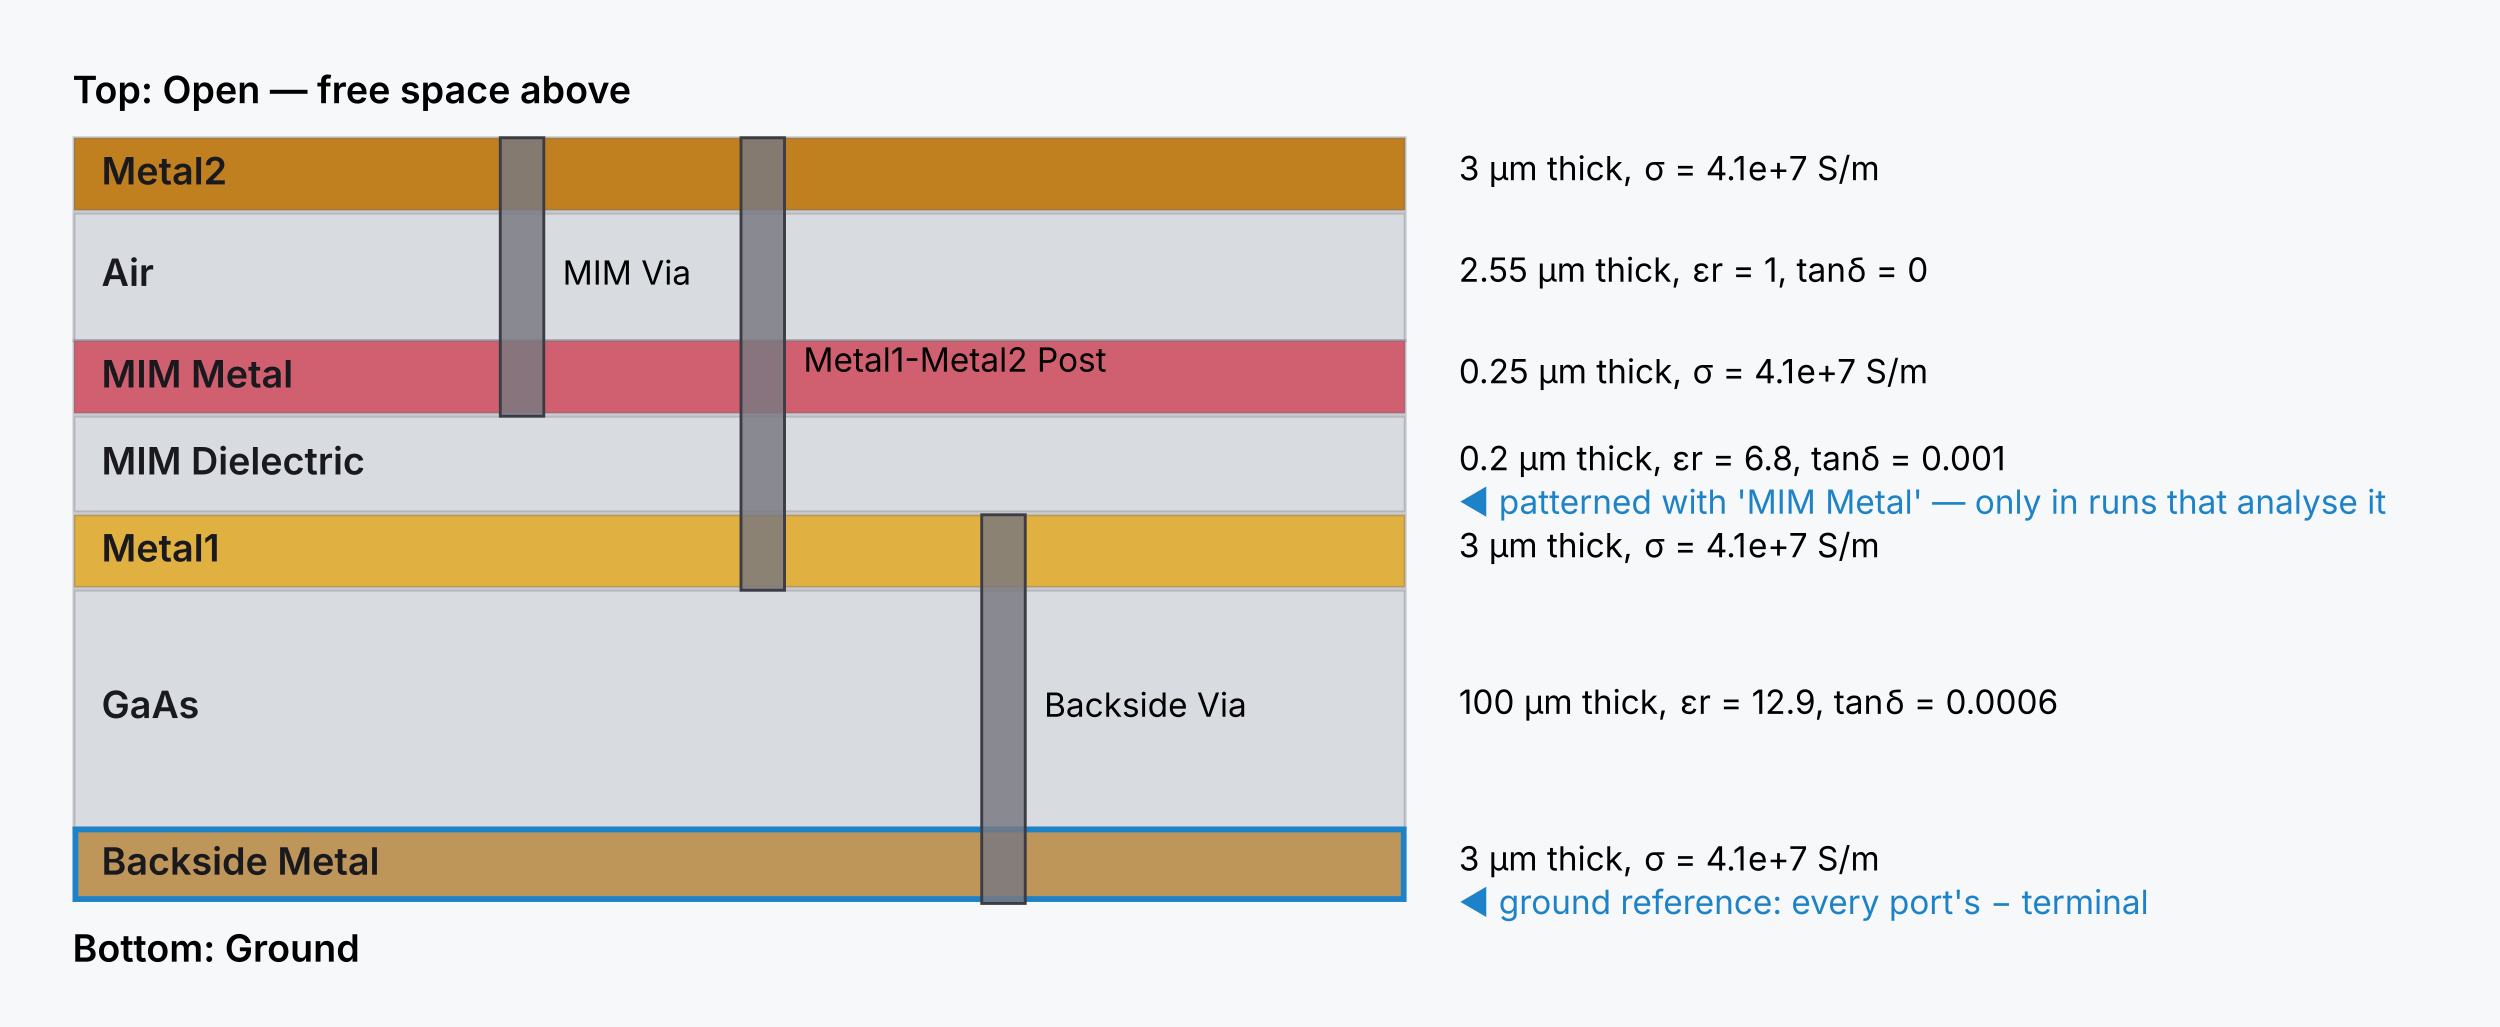
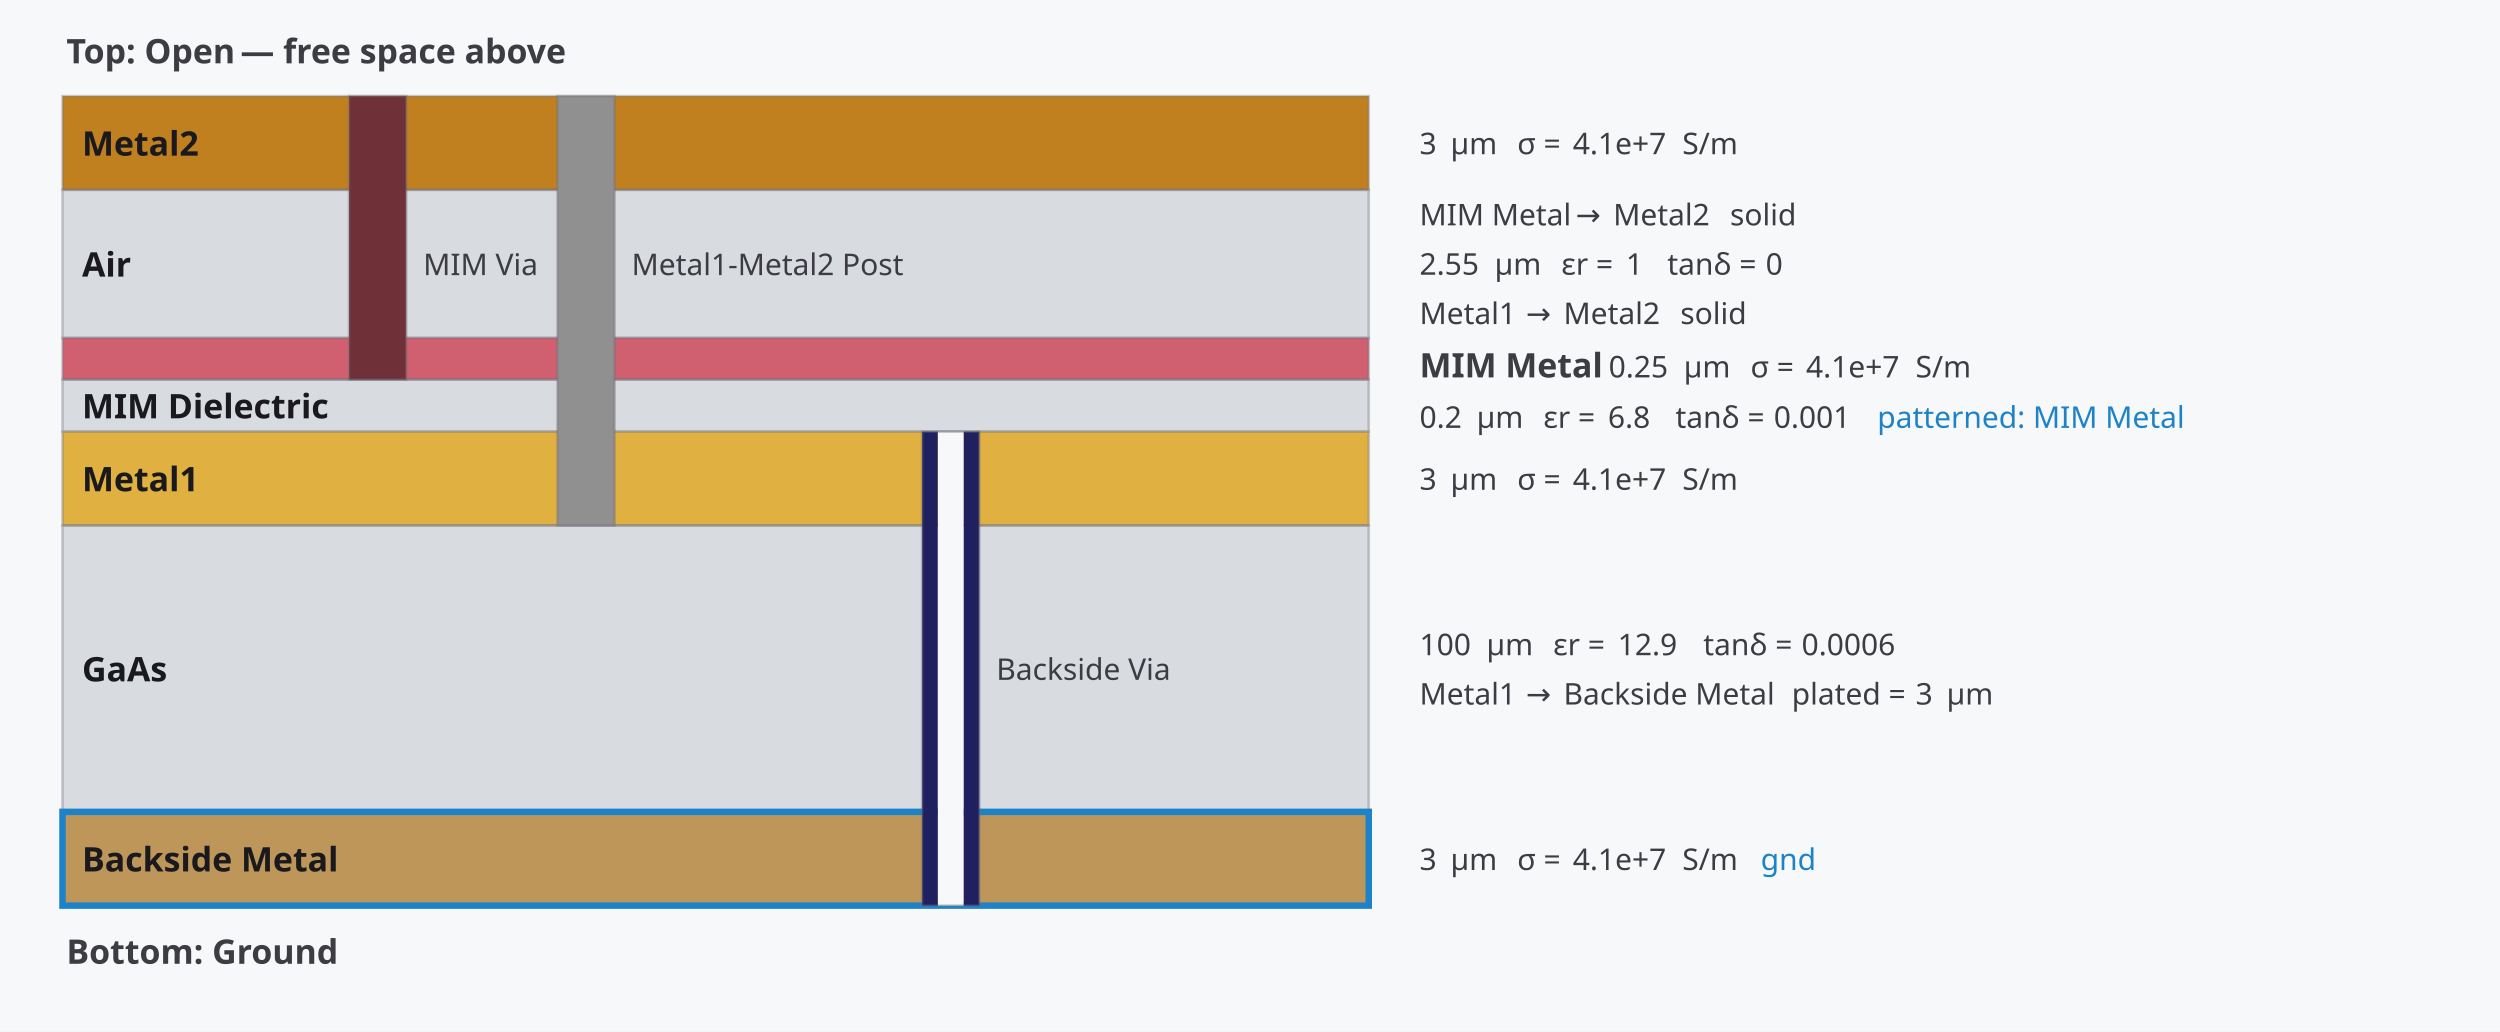
- <svg xmlns="http://www.w3.org/2000/svg" width="862" height="354" viewBox="0 0 862 354">
-   <rect fill="white" width="862" height="354" />
-   <rect fill="#F6F8FA" width="862" height="354" />
-   <rect fill="#C08020" transform="translate(25 47)" x="0.5" y="0.5" width="459" height="25" />
-   <rect fill="none" stroke="#6E6E78" stroke-width="1" stroke-miterlimit="10" stroke-opacity="0.353" transform="translate(25 47)" x="0.5" y="0.5" width="459" height="25" />
+ <svg xmlns="http://www.w3.org/2000/svg" width="960" height="396" viewBox="0 0 960 396">
+   <rect fill="white" width="960" height="396" />
+   <rect fill="#F6F8FA" width="960" height="396" />
  <clipPath id="stackup-mmic_cl_0">
-     <rect x="35" y="51" width="44" height="16" />
+     <path d="M0 0L960 0L960 388.66L0 388.66L0 0ZM360.09 165.76L370.09 165.76L370.09 347.76L360.09 347.76L360.09 165.76Z" clip-rule="evenodd" />
  </clipPath>
  <g clip-path="url(#stackup-mmic_cl_0)">
-     <text fill="#19191E" transform="translate(35 51)" font-size="13" font-weight="600" font-family="Inter" x="0, 11.78, 19.49, 24.43, 31.9, 35.28" y="12.59">
- 						Metal2
- 				</text>
+     <rect fill="#C08020" x="24" y="36.9" width="501.6" height="36" />
+     <rect fill="none" stroke="#6E6E78" stroke-width="1" stroke-miterlimit="4" stroke-opacity="0.353" x="24" y="36.9" width="501.6" height="36" />
+     <rect fill="#788291" fill-opacity="0.235" x="24" y="72.9" width="501.6" height="56.86" />
+     <rect fill="none" stroke="#6E6E78" stroke-width="1" stroke-miterlimit="4" stroke-opacity="0.353" x="24" y="72.9" width="501.6" height="56.86" />
+     <rect fill="#D06070" x="24" y="129.76" width="501.6" height="16" />
+     <rect fill="none" stroke="#6E6E78" stroke-width="1" stroke-miterlimit="4" stroke-opacity="0.353" x="24" y="129.76" width="501.6" height="16" />
+     <rect fill="#788291" fill-opacity="0.235" x="24" y="145.76" width="501.6" height="20" />
+     <rect fill="none" stroke="#6E6E78" stroke-width="1" stroke-miterlimit="4" stroke-opacity="0.353" x="24" y="145.76" width="501.6" height="20" />
+     <rect fill="#E0B040" x="24" y="165.76" width="501.6" height="36" />
+     <rect fill="none" stroke="#6E6E78" stroke-width="1" stroke-miterlimit="4" stroke-opacity="0.353" x="24" y="165.76" width="501.6" height="36" />
+     <rect fill="#788291" fill-opacity="0.235" x="24" y="201.76" width="501.6" height="110" />
+     <rect fill="none" stroke="#6E6E78" stroke-width="1" stroke-miterlimit="4" stroke-opacity="0.353" x="24" y="201.76" width="501.6" height="110" />
+     <rect fill="#BE965A" x="24" y="311.76" width="501.6" height="36" />
+     <rect fill="none" stroke="#1E82C8" stroke-width="2.5" stroke-miterlimit="4" x="24" y="311.76" width="501.6" height="36" />
  </g>
-   <clipPath id="stackup-mmic_cl_1">
-     <rect x="503" y="51" width="145" height="14" />
-   </clipPath>
-   <g clip-path="url(#stackup-mmic_cl_1)">
-     <text fill="#010101" transform="translate(503 51)" font-size="11.5" font-family="Inter" x="0, 7.32, 10.55, 17.71, 27.7, 30.94, 35.25, 42.05, 44.77, 51.19, 57.45, 60.67" y="11.14">
- 						3 µm thick, 
- 				</text>
-     <text fill="#010101" transform="translate(566.9 51)" font-size="11.5" font-family="Inter" x="0, 7.25, 10.49, 18.07, 21.3, 28.29, 30.47" y="11.14">
- 						σ = 4.1
- 				</text>
-     <text fill="#010101" transform="translate(602.71 51)" font-size="11.5" font-family="Inter" x="0, 6.7, 14.02, 20.58, 23.82, 31.15, 35.25" y="11.14">
- 						e+7 S/m
- 				</text>
-   </g>
-   <rect fill="#788291" fill-opacity="0.235" transform="translate(25 73)" x="0.5" y="0.5" width="459" height="44" />
-   <rect fill="none" stroke="#6E6E78" stroke-width="1" stroke-miterlimit="10" stroke-opacity="0.353" transform="translate(25 73)" x="0.5" y="0.5" width="459" height="44" />
-   <clipPath id="stackup-mmic_cl_2">
-     <rect x="35" y="86" width="18" height="16" />
-   </clipPath>
-   <g clip-path="url(#stackup-mmic_cl_2)">
-     <text fill="#19191E" transform="translate(35 86)" font-size="13" font-weight="600" font-family="Inter" x="0, 9.45, 12.84" y="12.59">
- 						Air
- 				</text>
-   </g>
-   <clipPath id="stackup-mmic_cl_3">
-     <rect x="503" y="86" width="162" height="14" />
-   </clipPath>
-   <g clip-path="url(#stackup-mmic_cl_3)">
-     <text fill="#010101" transform="translate(503 86)" font-size="11.5" font-family="Inter" x="0, 6.96, 9.96, 16.96, 23.95, 27.18, 34.34, 44.33, 47.57, 51.88, 58.68, 61.4, 67.82, 74.08, 77.3" y="11.14">
- 						2.55 µm thick, 
- 				</text>
-     <text fill="#010101" transform="translate(583.53 86)" font-size="11.5" font-family="Inter" x="0" y="11.14">
- 						ε
- 				</text>
-     <text fill="#010101" transform="translate(589.79 86)" font-size="11.5" font-family="Inter" x="0, 4.28, 7.51, 15.09, 18.33, 23.18, 26.4, 29.63, 33.81, 40.3" y="11.14">
- 						r = 1, tan
- 				</text>
-     <text fill="#010101" transform="translate(636.82 86)" font-size="11.5" font-family="Inter" x="0, 6.21, 9.44, 17.02, 20.26" y="11.14">
- 						δ = 0
- 				</text>
-   </g>
-   <rect fill="#D06070" transform="translate(25 117)" x="0.5" y="0.5" width="459" height="25" />
-   <rect fill="none" stroke="#6E6E78" stroke-width="1" stroke-miterlimit="10" stroke-opacity="0.353" transform="translate(25 117)" x="0.5" y="0.5" width="459" height="25" />
-   <clipPath id="stackup-mmic_cl_4">
-     <rect x="35" y="121" width="66" height="16" />
-   </clipPath>
-   <g clip-path="url(#stackup-mmic_cl_4)">
-     <text fill="#19191E" transform="translate(35 121)" font-size="13" font-weight="600" font-family="Inter" x="0, 11.78, 15.35, 27.14, 30.36, 42.14, 49.85, 54.79, 62.26" y="12.59">
- 						MIM Metal
- 				</text>
-   </g>
-   <clipPath id="stackup-mmic_cl_5">
-     <rect x="503" y="121" width="162" height="14" />
-   </clipPath>
-   <g clip-path="url(#stackup-mmic_cl_5)">
-     <text fill="#010101" transform="translate(503 121)" font-size="11.5" font-family="Inter" x="0, 6.89, 10.06, 17.02, 24.01, 27.25, 34.4, 44.4, 47.63, 51.95, 58.74, 61.47, 67.89, 74.15, 77.36" y="11.14">
- 						0.25 µm thick, 
- 				</text>
-     <text fill="#010101" transform="translate(583.6 121)" font-size="11.5" font-family="Inter" x="0, 7.25, 10.49, 18.07, 21.3, 28.29, 30.47" y="11.14">
- 						σ = 4.1
- 				</text>
-     <text fill="#010101" transform="translate(619.41 121)" font-size="11.5" font-family="Inter" x="0, 6.7, 14.02, 20.58, 23.82, 31.15, 35.25" y="11.14">
- 						e+7 S/m
- 				</text>
-   </g>
-   <rect fill="#788291" fill-opacity="0.235" transform="translate(25 143)" x="0.5" y="0.5" width="459" height="33" />
-   <rect fill="none" stroke="#6E6E78" stroke-width="1" stroke-miterlimit="10" stroke-opacity="0.353" transform="translate(25 143)" x="0.5" y="0.5" width="459" height="33" />
-   <clipPath id="stackup-mmic_cl_6">
-     <rect x="35" y="151" width="91" height="16" />
-   </clipPath>
-   <g clip-path="url(#stackup-mmic_cl_6)">
-     <text fill="#19191E" transform="translate(35 151)" font-size="13" font-weight="600" font-family="Inter" x="0, 11.78, 15.35, 27.14, 30.36, 39.78, 43.17, 50.87, 54.26, 61.97, 69.47, 74.41, 79.57, 82.96" y="12.59">
- 						MIM Dielectric
- 				</text>
-   </g>
-   <clipPath id="stackup-mmic_cl_7">
-     <rect x="503" y="151" width="189" height="14" />
-   </clipPath>
-   <g clip-path="url(#stackup-mmic_cl_7)">
-     <text fill="#010101" transform="translate(503 151)" font-size="11.5" font-family="Inter" x="0, 6.89, 10.06, 17.02, 20.26, 27.41, 37.41, 40.64, 44.95, 51.75, 54.48, 60.9, 67.15, 70.37" y="11.14">
- 						0.2 µm thick, 
- 				</text>
-     <text fill="#010101" transform="translate(576.61 151)" font-size="11.5" font-family="Inter" x="0" y="11.14">
- 						ε
- 				</text>
-     <text fill="#010101" transform="translate(582.86 151)" font-size="11.5" font-family="Inter" x="0, 4.28, 7.51, 15.09, 18.33, 25.11, 28.01, 34.84, 38.06, 41.3, 45.48, 51.96" y="11.14">
- 						r = 6.8, tan
- 				</text>
-     <text fill="#010101" transform="translate(641.55 151)" font-size="11.5" font-family="Inter" x="0, 6.21, 9.44, 17.02, 20.26, 27.15, 30.02, 37.21, 44.4" y="11.14">
- 						δ = 0.001
- 				</text>
-   </g>
-   <clipPath id="stackup-mmic_cl_8">
-     <rect x="503" y="166" width="320" height="14" />
-   </clipPath>
-   <g clip-path="url(#stackup-mmic_cl_8)">
-     <text fill="#1E82C8" transform="translate(503 166)" font-size="11.5" font-family="Inter" x="0, 10.52, 13.75, 20.76, 27.25, 31.43, 35.55, 42.24, 46.52, 53.25, 59.95, 67.09, 70.32, 79.67, 82.39, 86.71, 93.5, 96.74, 99.29, 109.51, 112.55, 122.78, 126.01, 136.24, 142.93, 147.12, 153.6, 156.33, 158.88, 162.11, 173.61, 176.85, 183.71, 190.44, 193.16, 199.57, 202.8, 205.53, 212.26, 215.49, 219.77, 226.46, 233.19, 239.2, 242.43, 246.74, 253.54, 260.02, 264.21, 267.44, 273.93, 280.66, 287.14, 289.87, 296.27, 302.28, 308.98, 312.22, 314.94" y="11.14">
- 						◀ patterned with 'MIM Metal' — only in runs that analyse it
- 				</text>
-   </g>
-   <rect fill="#E0B040" transform="translate(25 177)" x="0.5" y="0.5" width="459" height="25" />
-   <rect fill="none" stroke="#6E6E78" stroke-width="1" stroke-miterlimit="10" stroke-opacity="0.353" transform="translate(25 177)" x="0.5" y="0.5" width="459" height="25" />
-   <clipPath id="stackup-mmic_cl_9">
-     <rect x="35" y="181" width="42" height="16" />
-   </clipPath>
-   <g clip-path="url(#stackup-mmic_cl_9)">
-     <text fill="#19191E" transform="translate(35 181)" font-size="13" font-weight="600" font-family="Inter" x="0, 11.78, 19.49, 24.43, 31.9, 35.28" y="12.59">
- 						Metal1
- 				</text>
-   </g>
-   <clipPath id="stackup-mmic_cl_10">
-     <rect x="503" y="181" width="145" height="14" />
-   </clipPath>
-   <g clip-path="url(#stackup-mmic_cl_10)">
-     <text fill="#010101" transform="translate(503 181)" font-size="11.5" font-family="Inter" x="0, 7.32, 10.55, 17.71, 27.7, 30.94, 35.25, 42.05, 44.77, 51.19, 57.45, 60.67" y="11.14">
- 						3 µm thick, 
- 				</text>
-     <text fill="#010101" transform="translate(566.9 181)" font-size="11.5" font-family="Inter" x="0, 7.25, 10.49, 18.07, 21.3, 28.29, 30.47" y="11.14">
- 						σ = 4.1
- 				</text>
-     <text fill="#010101" transform="translate(602.71 181)" font-size="11.5" font-family="Inter" x="0, 6.7, 14.02, 20.58, 23.82, 31.15, 35.25" y="11.14">
- 						e+7 S/m
- 				</text>
-   </g>
-   <rect fill="#788291" fill-opacity="0.235" transform="translate(25 203)" x="0.5" y="0.5" width="459" height="82" />
-   <rect fill="none" stroke="#6E6E78" stroke-width="1" stroke-miterlimit="10" stroke-opacity="0.353" transform="translate(25 203)" x="0.5" y="0.5" width="459" height="82" />
-   <clipPath id="stackup-mmic_cl_11">
-     <rect x="35" y="235" width="34" height="16" />
-   </clipPath>
-   <g clip-path="url(#stackup-mmic_cl_11)">
-     <text fill="#19191E" transform="translate(35 235)" font-size="13" font-weight="600" font-family="Inter" x="0, 9.81, 17.28, 26.58" y="12.59">
- 						GaAs
- 				</text>
-   </g>
-   <clipPath id="stackup-mmic_cl_12">
-     <rect x="503" y="235" width="206" height="14" />
-   </clipPath>
-   <g clip-path="url(#stackup-mmic_cl_12)">
-     <text fill="#010101" transform="translate(503 235)" font-size="11.5" font-family="Inter" x="0, 5.34, 12.53, 19.72, 22.95, 30.11, 40.1, 43.34, 47.65, 54.45, 57.17, 63.59, 69.85, 73.07" y="11.14">
- 						100 µm thick, 
- 				</text>
-     <text fill="#010101" transform="translate(579.3 235)" font-size="11.5" font-family="Inter" x="0" y="11.14">
- 						ε
- 				</text>
-     <text fill="#010101" transform="translate(585.56 235)" font-size="11.5" font-family="Inter" x="0, 4.28, 7.51, 15.09, 18.33, 23.67, 30.63, 33.72, 40.59, 43.81, 47.05, 51.23, 57.71" y="11.14">
- 						r = 12.9, tan
- 				</text>
-     <text fill="#010101" transform="translate(650 235)" font-size="11.5" font-family="Inter" x="0, 6.21, 9.44, 17.02, 20.26, 27.15, 30.02, 37.21, 44.4, 51.59" y="11.14">
- 						δ = 0.0006
- 				</text>
-   </g>
-   <rect fill="#BE965A" transform="translate(25 285)" x="1" y="1" width="458" height="24" />
-   <rect fill="none" stroke="#1E82C8" stroke-width="2" stroke-miterlimit="10" transform="translate(25 285)" x="1" y="1" width="458" height="24" />
-   <clipPath id="stackup-mmic_cl_13">
-     <rect x="35" y="289" width="96" height="16" />
-   </clipPath>
-   <g clip-path="url(#stackup-mmic_cl_13)">
-     <text fill="#19191E" transform="translate(35 289)" font-size="13" font-weight="600" font-family="Inter" x="0, 8.55, 16.01, 23.52, 30.92, 38.05, 41.44, 49.64, 57.34, 60.57, 72.35, 80.05, 84.99, 92.46" y="12.59">
- 						Backside Metal
- 				</text>
-   </g>
-   <clipPath id="stackup-mmic_cl_14">
-     <rect x="503" y="289" width="145" height="14" />
-   </clipPath>
-   <g clip-path="url(#stackup-mmic_cl_14)">
-     <text fill="#010101" transform="translate(503 289)" font-size="11.5" font-family="Inter" x="0, 7.32, 10.55, 17.71, 27.7, 30.94, 35.25, 42.05, 44.77, 51.19, 57.45, 60.67" y="11.14">
- 						3 µm thick, 
- 				</text>
-     <text fill="#010101" transform="translate(566.9 289)" font-size="11.5" font-family="Inter" x="0, 7.25, 10.49, 18.07, 21.3, 28.29, 30.47" y="11.14">
- 						σ = 4.1
- 				</text>
-     <text fill="#010101" transform="translate(602.71 289)" font-size="11.5" font-family="Inter" x="0, 6.7, 14.02, 20.58, 23.82, 31.15, 35.25" y="11.14">
- 						e+7 S/m
- 				</text>
-   </g>
-   <clipPath id="stackup-mmic_cl_15">
-     <rect x="503" y="304" width="237" height="14" />
-   </clipPath>
-   <g clip-path="url(#stackup-mmic_cl_15)">
-     <text fill="#1E82C8" transform="translate(503 304)" font-size="11.5" font-family="Inter" x="0, 10.52, 13.75, 20.76, 24.85, 31.71, 38.39, 45.12, 52.26, 55.49, 59.57, 66.27, 70.16, 76.86, 80.94, 87.64, 94.37, 100.79, 107.49, 110.65, 113.89, 120.39, 126.57, 133.26, 137.74, 144.14, 147.38, 154.38, 161.25, 165.92, 170.1, 172.65, 178.66, 181.89, 189.47, 192.71, 196.82, 203.52, 207.8, 217.8, 220.53, 227.26, 233.74" y="11.14">
- 						◀ ground reference: every port's − terminal
- 				</text>
-   </g>
-   <clipPath id="stackup-mmic_cl_16">
-     <rect x="25" y="23" width="192" height="16" />
-   </clipPath>
-   <g clip-path="url(#stackup-mmic_cl_16)">
-     <text fill="#010101" transform="translate(25 23)" font-size="13" font-weight="600" font-family="Inter" x="0, 7.54, 15.45, 23.57, 27.34, 30.57, 40.64, 48.76, 56.47, 64.4, 67.62, 80.62, 83.85, 88.75, 93.61, 101.32, 109.02, 112.25, 119.39, 127.51, 134.98, 142.48, 150.19, 153.41, 160.88, 169.08, 176.74, 183.98" y="12.59">
- 						Top: Open — free space above
- 				</text>
-   </g>
-   <clipPath id="stackup-mmic_cl_17">
-     <rect x="25" y="319" width="100" height="16" />
-   </clipPath>
-   <g clip-path="url(#stackup-mmic_cl_17)">
-     <text fill="#010101" transform="translate(25 319)" font-size="13" font-weight="600" font-family="Inter" x="0, 8.55, 16.45, 21.39, 26.25, 34.16, 45.83, 49.6, 52.83, 62.65, 67.51, 75.41, 83.32, 91.24" y="12.59">
- 						Bottom: Ground
- 				</text>
-   </g>
-   <rect fill="#787880" fill-opacity="0.824" transform="translate(338 177)" x="0.5" y="0.5" width="15" height="134" />
-   <rect fill="none" stroke="#3C3C44" stroke-width="1" stroke-miterlimit="10" transform="translate(338 177)" x="0.5" y="0.5" width="15" height="134" />
-   <clipPath id="stackup-mmic_cl_18">
-     <rect x="360" y="236" width="70" height="14" />
-   </clipPath>
-   <g clip-path="url(#stackup-mmic_cl_18)">
-     <text fill="#010101" transform="translate(360 236)" font-size="11.5" font-family="Inter" x="0, 7.48, 13.97, 20.39, 26.64, 32.65, 35.38, 42.52, 49.22, 52.45, 60.23, 62.96" y="11.14">
- 						Backside Via
- 				</text>
-   </g>
-   <rect fill="#787880" fill-opacity="0.824" transform="translate(255 47)" x="0.5" y="0.5" width="15" height="156" />
-   <rect fill="none" stroke="#3C3C44" stroke-width="1" stroke-miterlimit="10" transform="translate(255 47)" x="0.5" y="0.5" width="15" height="156" />
-   <clipPath id="stackup-mmic_cl_19">
-     <rect x="277" y="117" width="106" height="14" />
-   </clipPath>
-   <g clip-path="url(#stackup-mmic_cl_19)">
-     <text fill="#010101" transform="translate(277 117)" font-size="11.5" font-family="Inter" x="0, 10.23, 16.92, 21.11, 27.59, 30.32, 35.66, 40.95, 51.18, 57.88, 62.06, 68.54, 71.27, 78.23, 81.46, 88.7, 95.56, 101.57" y="11.14">
- 						Metal1-Metal2 Post
- 				</text>
-   </g>
-   <rect fill="#787880" fill-opacity="0.824" transform="translate(172 47)" x="0.5" y="0.5" width="15" height="96" />
-   <rect fill="none" stroke="#3C3C44" stroke-width="1" stroke-miterlimit="10" transform="translate(172 47)" x="0.5" y="0.5" width="15" height="96" />
-   <clipPath id="stackup-mmic_cl_20">
-     <rect x="194" y="87" width="44" height="14" />
-   </clipPath>
-   <g clip-path="url(#stackup-mmic_cl_20)">
-     <text fill="#010101" transform="translate(194 87)" font-size="11.5" font-family="Inter" x="0, 10.23, 13.26, 23.49, 26.72, 34.5, 37.23" y="11.14">
- 						MIM Via
- 				</text>
-   </g>
+   <rect fill="#202060" x="354.09" y="165.76" width="6" height="182" />
+   <rect fill="#202060" x="370.09" y="165.76" width="6" height="182" />
+   <rect fill="none" stroke="#6E6E78" stroke-width="1" stroke-miterlimit="4" stroke-opacity="0.353" x="354.09" y="165.76" width="22" height="182" />
+   <rect fill="#909090" x="214.03" y="36.9" width="22" height="164.86" />
+   <rect fill="none" stroke="#6E6E78" stroke-width="1" stroke-miterlimit="4" stroke-opacity="0.353" x="214.03" y="36.9" width="22" height="164.86" />
+   <rect fill="#703038" x="134.02" y="36.9" width="22" height="108.86" />
+   <rect fill="none" stroke="#6E6E78" stroke-width="1" stroke-miterlimit="4" stroke-opacity="0.353" x="134.02" y="36.9" width="22" height="108.86" />
+   <text fill="#19191E" font-size="13" font-weight="600" font-family="IBM Plex Sans" x="31.5, 42.12, 49.38, 54.24, 61.5, 65.33" y="59.77">
+ 					Metal2
+ 			</text>
+   <text fill="#19191E" font-size="13" font-weight="600" font-family="IBM Plex Sans" x="31.5, 40.24, 43.81" y="106.21">
+ 					Air
+ 			</text>
+   <text fill="#19191E" font-size="13" font-weight="600" font-family="IBM Plex Sans" x="31.5, 42.12, 47.62, 58.24, 61.31, 70.27, 73.84, 81.1, 84.92, 92.17, 98.84, 103.7, 108.81, 112.39" y="160.64">
+ 					MIM Dielectric
+ 			</text>
+   <text fill="#19191E" font-size="13" font-weight="600" font-family="IBM Plex Sans" x="31.5, 42.12, 49.38, 54.24, 61.5, 65.33" y="188.64">
+ 					Metal1
+ 			</text>
+   <text fill="#19191E" font-size="13" font-weight="600" font-family="IBM Plex Sans" x="31.5, 40.76, 48.02, 56.76" y="261.64">
+ 					GaAs
+ 			</text>
+   <text fill="#19191E" font-size="13" font-weight="600" font-family="IBM Plex Sans" x="31.5, 40.12, 47.39, 54.06, 61.36, 67.85, 71.42, 79.22, 86.48, 89.54, 100.17, 107.42, 112.28, 119.55" y="334.64">
+ 					Backside Metal
+ 			</text>
+   <text fill="#3C3C42" font-size="11.5" font-family="IBM Plex Sans" x="545.1" y="59.21">
+ 					3
+ 			</text>
+   <text fill="#3C3C42" font-size="11.5" font-family="IBM Plex Sans" x="557, 563.59" y="59.21">
+ 					µm
+ 			</text>
+   <text fill="#3C3C42" font-size="11.5" font-family="IBM Plex Sans" x="582.63, 589.33, 592.05" y="59.21">
+ 					σ =
+ 			</text>
+   <text fill="#3C3C42" font-size="11.5" font-family="IBM Plex Sans" x="603.95, 610.85, 613.98, 620.88, 627.19, 634.09" y="59.21">
+ 					4.1e+7
+ 			</text>
+   <text fill="#3C3C42" font-size="11.5" font-family="IBM Plex Sans" x="645.99, 652.67, 657.08" y="59.21">
+ 					S/m
+ 			</text>
+   <text fill="#3C3C42" font-size="11.5" font-family="IBM Plex Sans" x="545.1, 552, 555.13, 562.03" y="105.49">
+ 					2.55
+ 			</text>
+   <text fill="#3C3C42" font-size="11.5" font-family="IBM Plex Sans" x="573.93, 580.52" y="105.49">
+ 					µm
+ 			</text>
+   <text fill="#3C3C42" font-size="11.5" font-family="IBM Plex Sans" x="599.56, 605.51, 609.73, 612.45" y="105.49">
+ 					εr =
+ 			</text>
+   <text fill="#3C3C42" font-size="11.5" font-family="IBM Plex Sans" x="624.35" y="105.49">
+ 					1
+ 			</text>
+   <text fill="#3C3C42" font-size="11.5" font-family="IBM Plex Sans" x="640.25, 644.29, 650.43, 656.96, 663.4, 666.11" y="105.49">
+ 					tanδ =
+ 			</text>
+   <text fill="#3C3C42" font-size="11.5" font-family="IBM Plex Sans" x="678.01" y="105.49">
+ 					0
+ 			</text>
+   <text fill="#3C3C42" font-size="13" font-weight="600" font-family="IBM Plex Sans" x="545.1, 555.72, 561.22, 571.84, 574.91, 585.53, 592.78, 597.65, 604.91" y="144.93">
+ 					MIM Metal
+ 			</text>
+   <text fill="#3C3C42" font-size="11.5" font-family="IBM Plex Sans" x="617.73, 624.64, 627.76, 634.66" y="144.93">
+ 					0.25
+ 			</text>
+   <text fill="#3C3C42" font-size="11.5" font-family="IBM Plex Sans" x="646.56, 653.15" y="144.93">
+ 					µm
+ 			</text>
+   <text fill="#3C3C42" font-size="11.5" font-family="IBM Plex Sans" x="672.19, 678.9, 681.61" y="144.93">
+ 					σ =
+ 			</text>
+   <text fill="#3C3C42" font-size="11.5" font-family="IBM Plex Sans" x="693.51, 700.41, 703.54, 710.44, 716.75, 723.65" y="144.93">
+ 					4.1e+7
+ 			</text>
+   <text fill="#3C3C42" font-size="11.5" font-family="IBM Plex Sans" x="735.55, 742.23, 746.64" y="144.93">
+ 					S/m
+ 			</text>
+   <text fill="#3C3C42" font-size="11.5" font-family="IBM Plex Sans" x="545.1, 552, 555.13" y="164.29">
+ 					0.2
+ 			</text>
+   <text fill="#3C3C42" font-size="11.5" font-family="IBM Plex Sans" x="567.03, 573.62" y="164.29">
+ 					µm
+ 			</text>
+   <text fill="#3C3C42" font-size="11.5" font-family="IBM Plex Sans" x="592.66, 598.61, 602.83, 605.55" y="164.29">
+ 					εr =
+ 			</text>
+   <text fill="#3C3C42" font-size="11.5" font-family="IBM Plex Sans" x="617.45, 624.35, 627.48" y="164.29">
+ 					6.8
+ 			</text>
+   <text fill="#3C3C42" font-size="11.5" font-family="IBM Plex Sans" x="643.38, 647.41, 653.55, 660.09, 666.53, 669.24" y="164.29">
+ 					tanδ =
+ 			</text>
+   <text fill="#3C3C42" font-size="11.5" font-family="IBM Plex Sans" x="681.14, 688.04, 691.17, 698.07, 704.97" y="164.29">
+ 					0.001
+ 			</text>
+   <text fill="#1E82C8" font-size="11.5" font-family="IBM Plex Sans" x="720.87, 727.54, 733.68, 737.72, 741.75, 748.07, 752.29, 758.82, 765.13, 771.8, 775.16, 777.87, 787.21, 791.81, 801.15, 803.86, 813.2, 819.51, 823.55, 829.69" y="164.29">
+ 					patterned: MIM Metal
+ 			</text>
+   <text fill="#3C3C42" font-size="11.5" font-family="IBM Plex Sans" x="545.1" y="188.08">
+ 					3
+ 			</text>
+   <text fill="#3C3C42" font-size="11.5" font-family="IBM Plex Sans" x="557, 563.59" y="188.08">
+ 					µm
+ 			</text>
+   <text fill="#3C3C42" font-size="11.5" font-family="IBM Plex Sans" x="582.63, 589.33, 592.05" y="188.08">
+ 					σ =
+ 			</text>
+   <text fill="#3C3C42" font-size="11.5" font-family="IBM Plex Sans" x="603.95, 610.85, 613.98, 620.88, 627.19, 634.09" y="188.08">
+ 					4.1e+7
+ 			</text>
+   <text fill="#3C3C42" font-size="11.5" font-family="IBM Plex Sans" x="645.99, 652.67, 657.08" y="188.08">
+ 					S/m
+ 			</text>
+   <text fill="#3C3C42" font-size="11.5" font-family="IBM Plex Sans" x="545.1, 552, 558.9" y="251.6">
+ 					100
+ 			</text>
+   <text fill="#3C3C42" font-size="11.5" font-family="IBM Plex Sans" x="570.8, 577.39" y="251.6">
+ 					µm
+ 			</text>
+   <text fill="#3C3C42" font-size="11.5" font-family="IBM Plex Sans" x="596.43, 602.39, 606.61, 609.32" y="251.6">
+ 					εr =
+ 			</text>
+   <text fill="#3C3C42" font-size="11.5" font-family="IBM Plex Sans" x="621.22, 628.12, 635.02, 638.15" y="251.6">
+ 					12.9
+ 			</text>
+   <text fill="#3C3C42" font-size="11.5" font-family="IBM Plex Sans" x="654.05, 658.09, 664.23, 670.76, 677.2, 679.91" y="251.6">
+ 					tanδ =
+ 			</text>
+   <text fill="#3C3C42" font-size="11.5" font-family="IBM Plex Sans" x="691.81, 698.71, 701.84, 708.74, 715.64, 722.54" y="251.6">
+ 					0.0006
+ 			</text>
+   <text fill="#3C3C42" font-size="11.5" font-family="IBM Plex Sans" x="545.1" y="334.08">
+ 					3
+ 			</text>
+   <text fill="#3C3C42" font-size="11.5" font-family="IBM Plex Sans" x="557, 563.59" y="334.08">
+ 					µm
+ 			</text>
+   <text fill="#3C3C42" font-size="11.5" font-family="IBM Plex Sans" x="582.63, 589.33, 592.05" y="334.08">
+ 					σ =
+ 			</text>
+   <text fill="#3C3C42" font-size="11.5" font-family="IBM Plex Sans" x="603.95, 610.85, 613.98, 620.88, 627.19, 634.09" y="334.08">
+ 					4.1e+7
+ 			</text>
+   <text fill="#3C3C42" font-size="11.5" font-family="IBM Plex Sans" x="645.99, 652.67, 657.08" y="334.08">
+ 					S/m
+ 			</text>
+   <text fill="#1E82C8" font-size="11.5" font-family="IBM Plex Sans" x="676.11, 682.19, 688.72" y="334.08">
+ 					gnd
+ 			</text>
+   <text fill="#3C3C42" font-size="11.5" font-family="IBM Plex Sans" x="382.59, 390.1, 396.24, 402.02, 408.08, 413.68, 416.56, 423.23, 429.54, 432.26, 439.26, 442.14" y="261.08">
+ 					Backside Via
+ 			</text>
+   <text fill="#3C3C42" font-size="11.5" font-family="IBM Plex Sans" x="545.1, 554.44, 560.75, 564.79, 570.93, 574.06" y="270.55">
+ 					Metal1
+ 			</text>
+   <text fill="#3C3C42" font-size="11.5" font-family="IBM Plex Sans" x="585.96" y="270.55">
+ 					→
+ 			</text>
+   <text fill="#3C3C42" font-size="11.5" font-family="IBM Plex Sans" x="600.39, 607.9, 614.04, 619.82, 625.88, 631.48, 634.36, 641.03, 647.34, 650.06, 659.39, 665.71, 669.74, 675.88" y="270.55">
+ 					Backside Metal
+ 			</text>
+   <text fill="#3C3C42" font-size="11.5" font-family="IBM Plex Sans" x="688.01, 694.68, 697.81, 703.95, 707.99, 714.3, 720.97, 723.69" y="270.55">
+ 					plated =
+ 			</text>
+   <text fill="#3C3C42" font-size="11.5" font-family="IBM Plex Sans" x="735.59" y="270.55">
+ 					3
+ 			</text>
+   <text fill="#3C3C42" font-size="11.5" font-family="IBM Plex Sans" x="747.49, 754.07" y="270.55">
+ 					µm
+ 			</text>
+   <text fill="#3C3C42" font-size="11.5" font-family="IBM Plex Sans" x="242.53, 251.86, 258.18, 262.21, 268.35, 271.48, 278.38, 282.97, 292.31, 298.62, 302.66, 308.8, 311.93, 318.83, 321.54, 328.51, 334.95, 340.55" y="105.64">
+ 					Metal1-Metal2 Post
+ 			</text>
+   <text fill="#3C3C42" font-size="11.5" font-family="IBM Plex Sans" x="545.1, 554.44, 560.75, 564.79, 570.93, 574.06" y="124.44">
+ 					Metal1
+ 			</text>
+   <text fill="#3C3C42" font-size="11.5" font-family="IBM Plex Sans" x="585.96" y="124.44">
+ 					→
+ 			</text>
+   <text fill="#3C3C42" font-size="11.5" font-family="IBM Plex Sans" x="600.39, 609.72, 616.04, 620.07, 626.22, 629.34" y="124.44">
+ 					Metal2
+ 			</text>
+   <text fill="#3C3C42" font-size="11.5" font-family="IBM Plex Sans" x="645.24, 650.84, 657.28, 660.41, 663.29" y="124.44">
+ 					solid
+ 			</text>
+   <text fill="#3C3C42" font-size="11.5" font-family="IBM Plex Sans" x="162.52, 171.85, 176.45, 185.79, 188.51, 195.51, 198.38" y="105.64">
+ 					MIM Via
+ 			</text>
+   <text fill="#3C3C42" font-size="11.5" font-family="IBM Plex Sans" x="545.1, 554.44, 559.04, 568.38, 571.09, 580.43, 586.74, 590.78, 596.92" y="86.54">
+ 					MIM Metal
+ 			</text>
+   <text fill="#3C3C42" font-size="11.5" font-family="IBM Plex Sans" x="605.05" y="86.54">
+ 					→
+ 			</text>
+   <text fill="#3C3C42" font-size="11.5" font-family="IBM Plex Sans" x="619.48, 628.82, 635.13, 639.16, 645.31, 648.43" y="86.54">
+ 					Metal2
+ 			</text>
+   <text fill="#3C3C42" font-size="11.5" font-family="IBM Plex Sans" x="664.33, 669.93, 676.37, 679.5, 682.38" y="86.54">
+ 					solid
+ 			</text>
+   <text fill="#3C3C42" font-size="13" font-weight="600" font-family="IBM Plex Sans" x="25.5, 33.04, 40.36, 48.16, 52.31, 55.37, 64.63, 72.43, 79.68" y="24.32">
+ 					Top: Open
+ 			</text>
+   <text fill="#3C3C42" font-size="13" font-weight="600" font-family="IBM Plex Sans" x="92.33, 102.47, 105.54, 110.09, 115.2, 122.45, 129.7, 132.77, 139.26, 147.06, 154.33, 160.99, 168.25, 171.32, 178.58, 186.38, 193.7, 200.51" y="24.32">
+ 					— free space above
+ 			</text>
+   <text fill="#3C3C42" font-size="13" font-weight="600" font-family="IBM Plex Sans" x="25.5, 34.12, 41.44, 46.3, 51.16, 58.48, 70.02, 74.17, 77.24, 86.5, 91.6, 98.92, 106.57, 114.21" y="370.09">
+ 					Bottom: Ground
+ 			</text>
</svg>
